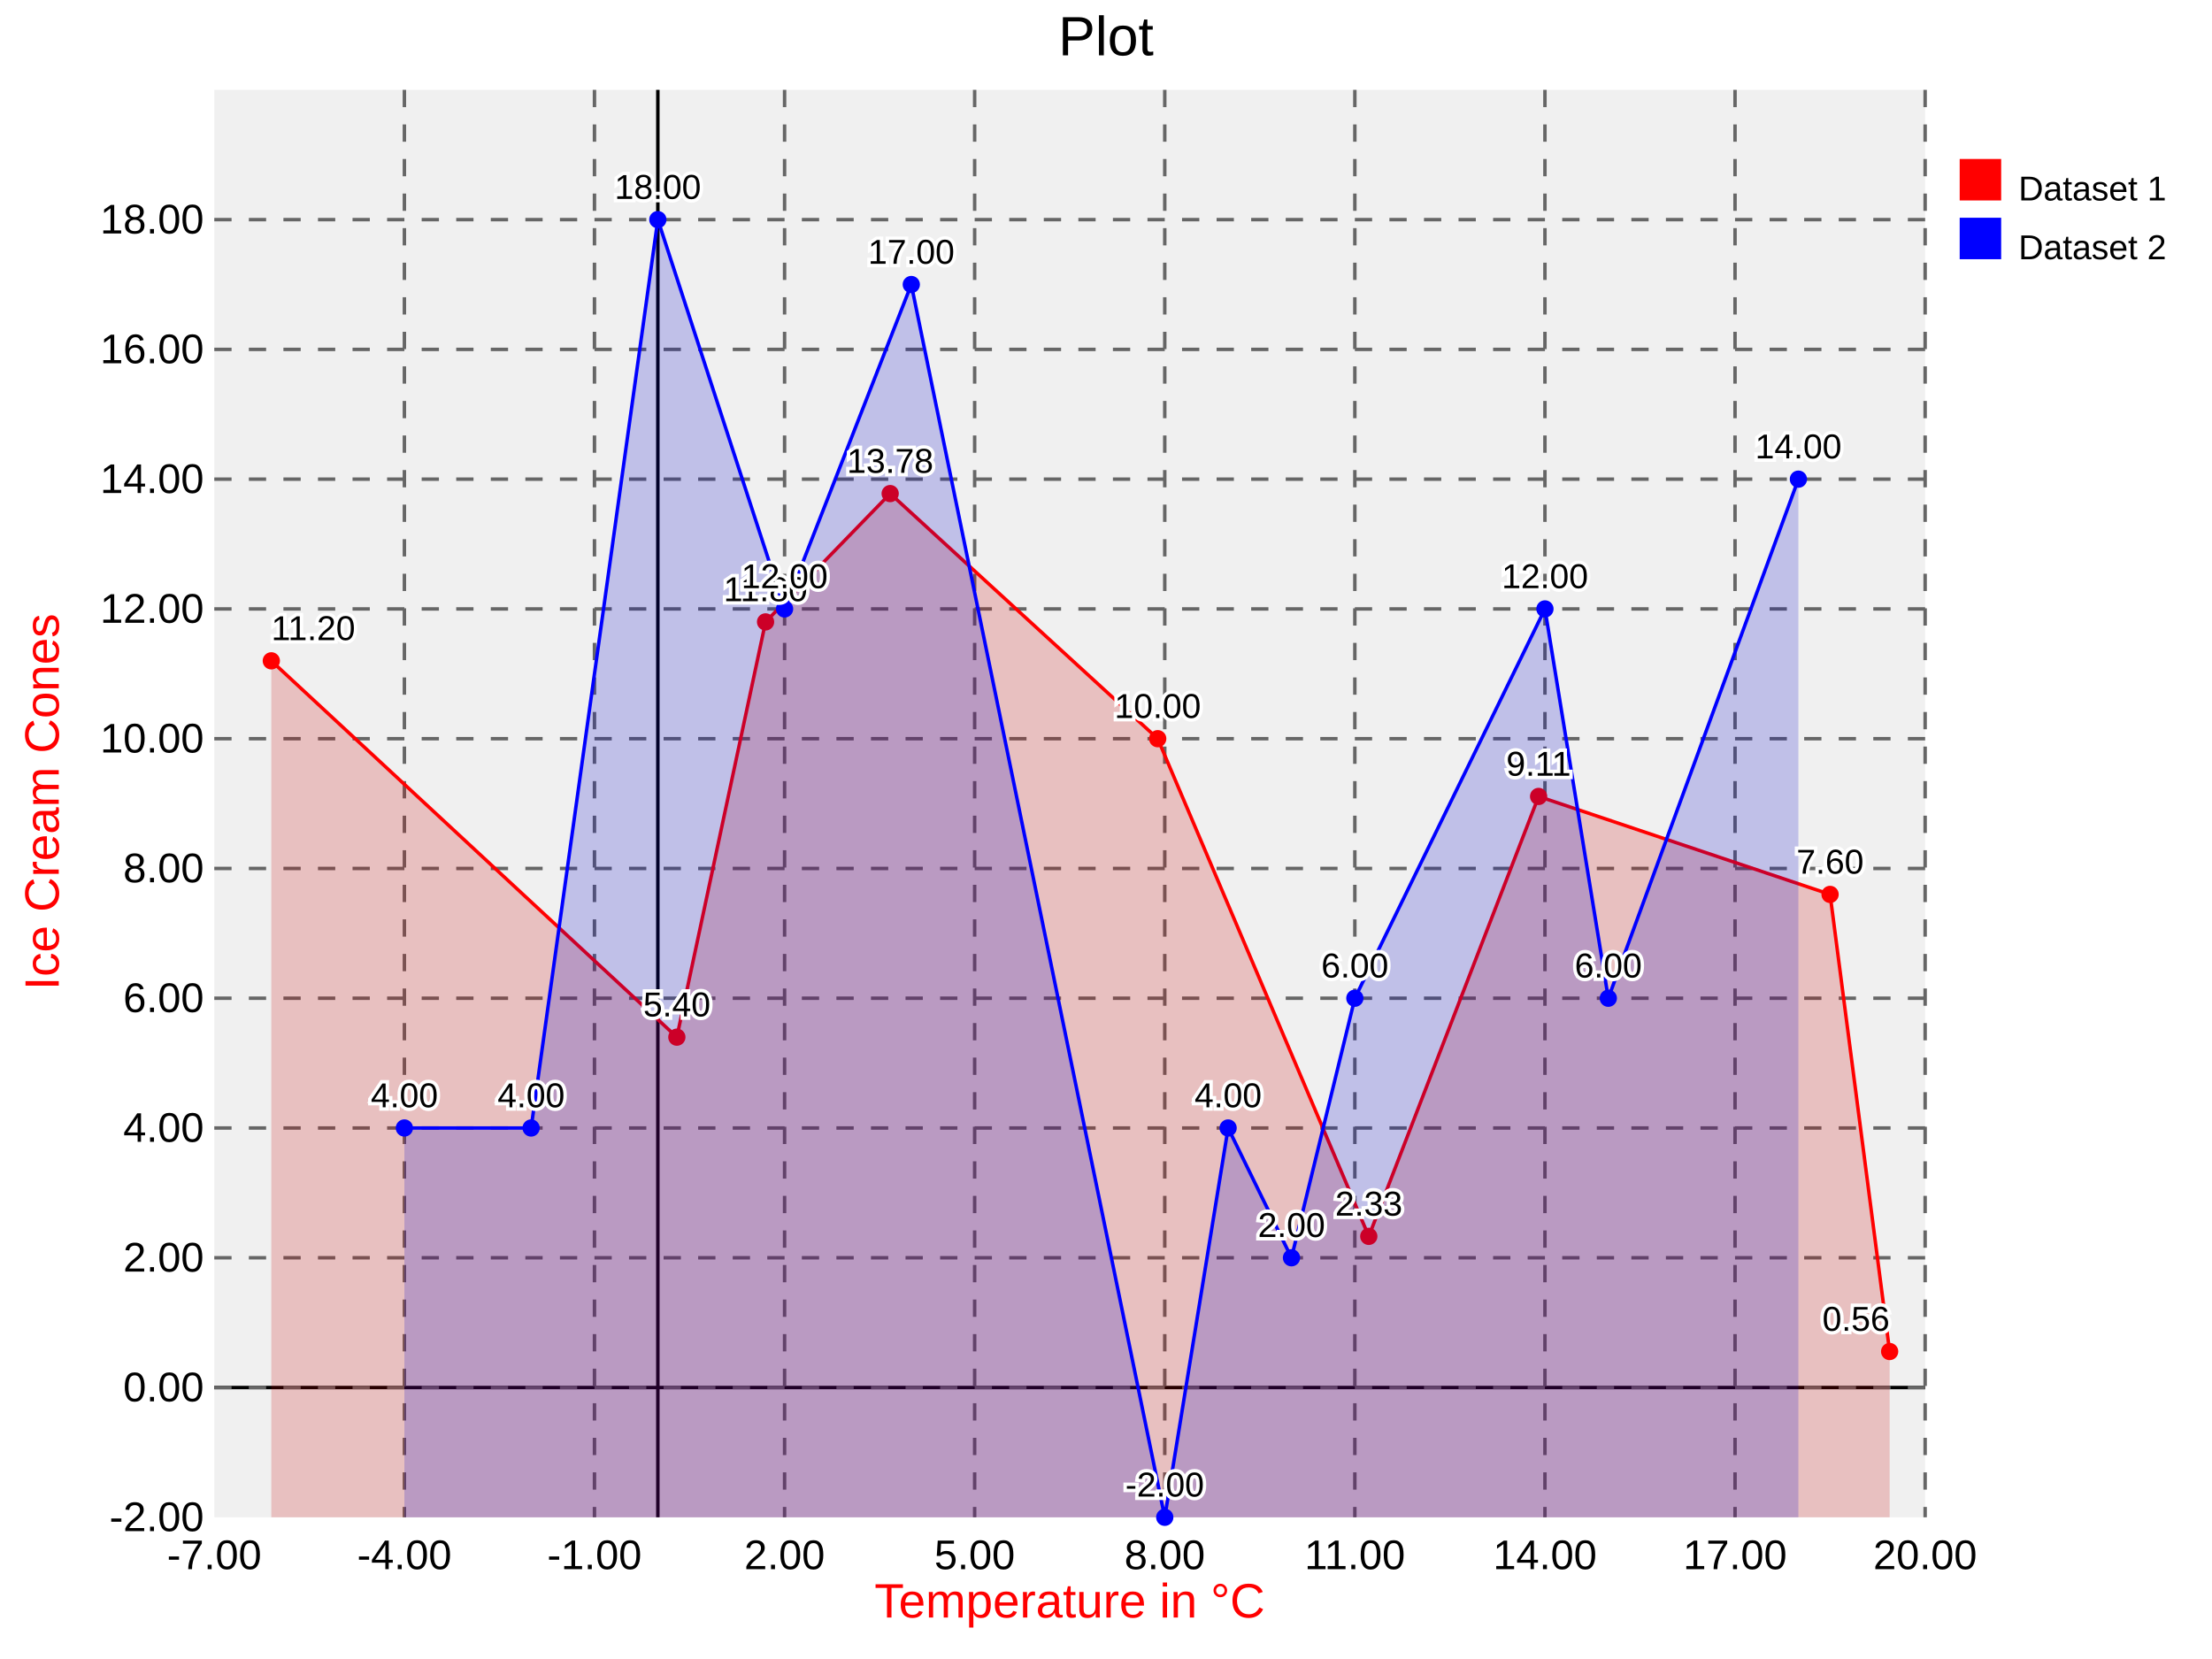
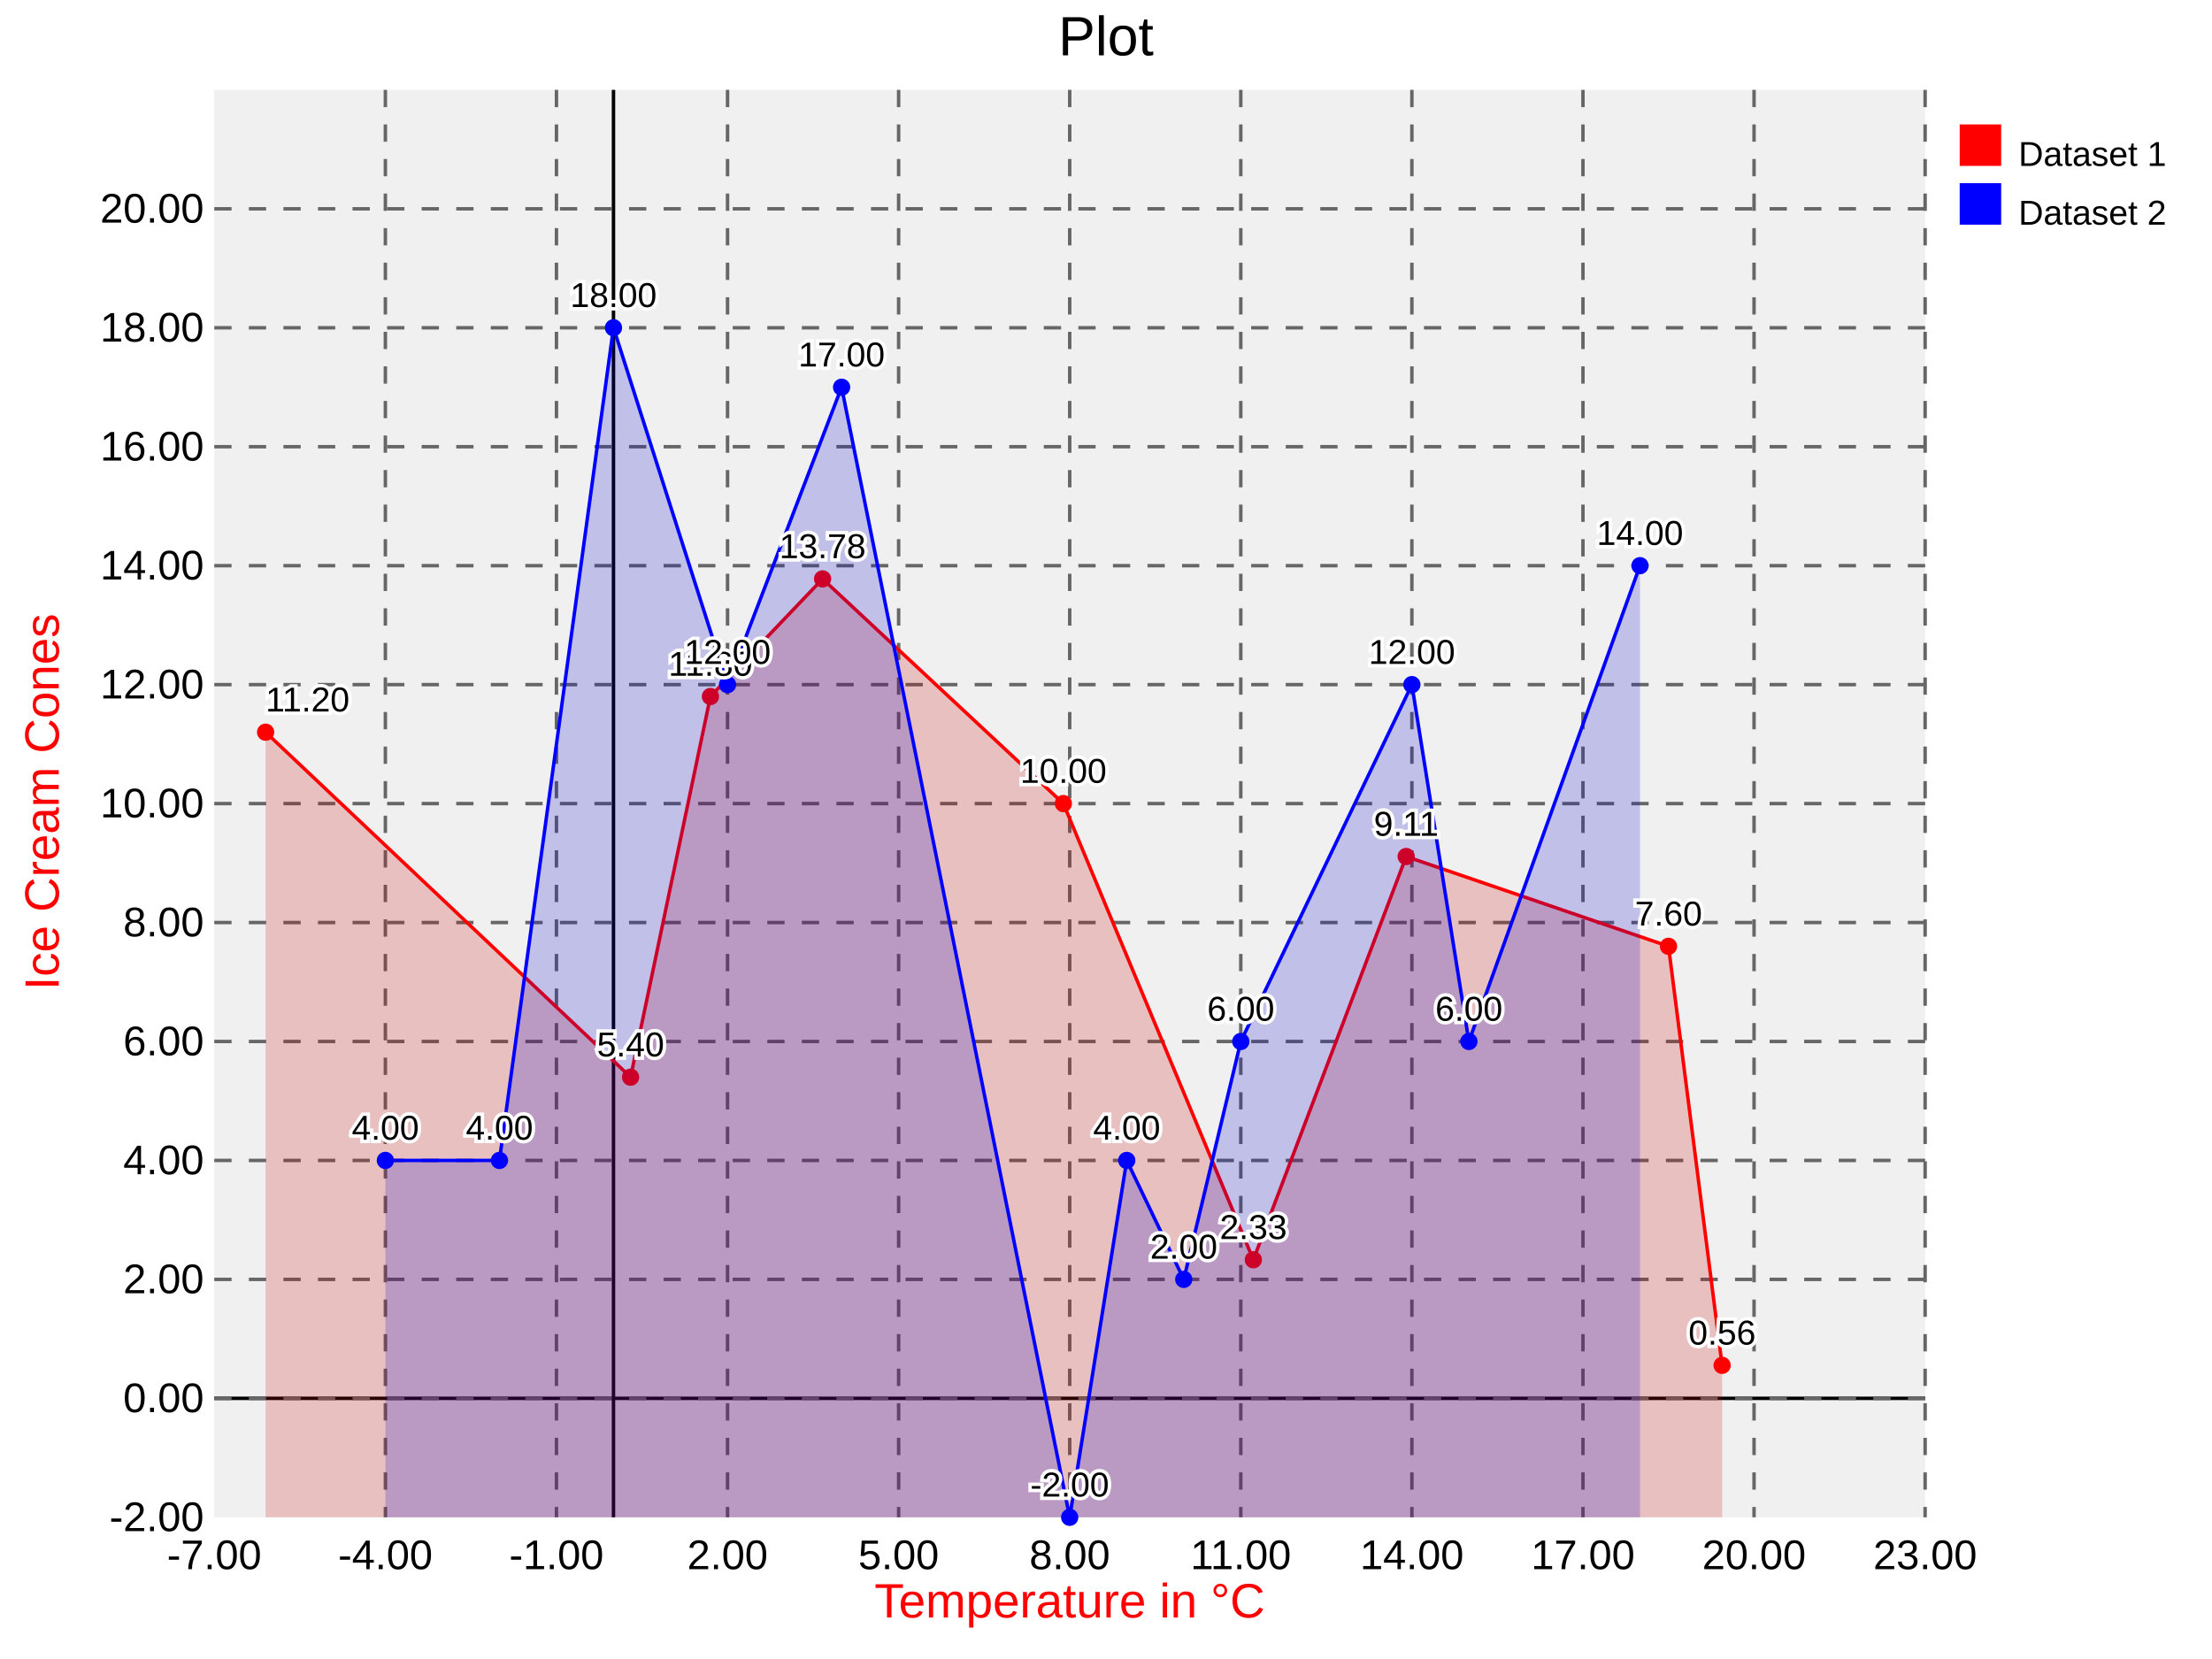
<svg xmlns="http://www.w3.org/2000/svg" width="640" height="480" viewBox="0 0 640 480">
  <defs>
    <style type="text/css">
/* Copy from here for external style sheet */
.svgBackground{
  fill:#ffffff;
}
.graphBackground{
  fill:#f0f0f0;
}

/* graphs titles */
.mainTitle{
  text-anchor: middle;
  fill: #000000;
  font-size: 16px;
  font-family: "Arial", sans-serif;
  font-weight: normal;
}
.subTitle{
  text-anchor: middle;
  fill: #999999;
  font-size: 14px;
  font-family: "Arial", sans-serif;
  font-weight: normal;
}

.axis{
  stroke: #000000;
  stroke-width: 1px;
}

.guideLines{
  stroke: #666666;
  stroke-width: 1px;
  stroke-dasharray: 5 5;
}

.xAxisLabels{
  text-anchor: middle;
  fill: #000000;
  font-size: 12px;
  font-family: "Arial", sans-serif;
  font-weight: normal;
}

.yAxisLabels{
  text-anchor: end;
  fill: #000000;
  font-size: 12px;
  font-family: "Arial", sans-serif;
  font-weight: normal;
}

.xAxisTitle{
  text-anchor: middle;
  fill: #ff0000;
  font-size: 14px;
  font-family: "Arial", sans-serif;
  font-weight: normal;
}

.yAxisTitle{
  fill: #ff0000;
  text-anchor: middle;
  font-size: 14px;
  font-family: "Arial", sans-serif;
  font-weight: normal;
}

.dataPointLabel{
  fill: #000000;
  text-anchor:middle;
  font-size: 10px;
  font-family: "Arial", sans-serif;
  font-weight: normal;
}

.staggerGuideLine{
  fill: none;
  stroke: #000000;
  stroke-width: 0.5px;
}

/* default line styles */
.line1{
	fill: none;
	stroke: #ff0000;
- 	stroke-width: 1px;	
+ 	stroke-width: 1px;
}
.line2{
	fill: none;
	stroke: #0000ff;
- 	stroke-width: 1px;	
+ 	stroke-width: 1px;
}
.line3{
	fill: none;
	stroke: #00ff00;
- 	stroke-width: 1px;	
+ 	stroke-width: 1px;
}
.line4{
	fill: none;
	stroke: #ffcc00;
- 	stroke-width: 1px;	
+ 	stroke-width: 1px;
}
.line5{
	fill: none;
	stroke: #00ccff;
- 	stroke-width: 1px;	
+ 	stroke-width: 1px;
}
.line6{
	fill: none;
	stroke: #ff00ff;
- 	stroke-width: 1px;	
+ 	stroke-width: 1px;
}
.line7{
	fill: none;
	stroke: #00ffff;
- 	stroke-width: 1px;	
+ 	stroke-width: 1px;
}
.line8{
	fill: none;
	stroke: #ffff00;
- 	stroke-width: 1px;	
+ 	stroke-width: 1px;
}
.line9{
	fill: none;
- 	stroke: #ccc6666;
- 	stroke-width: 1px;	
+ 	stroke: #cc6666;
+ 	stroke-width: 1px;
}
.line10{
	fill: none;
	stroke: #663399;
- 	stroke-width: 1px;	
+ 	stroke-width: 1px;
}
.line11{
	fill: none;
	stroke: #339900;
- 	stroke-width: 1px;	
+ 	stroke-width: 1px;
}
.line12{
	fill: none;
	stroke: #9966FF;
- 	stroke-width: 1px;	
+ 	stroke-width: 1px;
}
/* default fill styles */
.fill1{
	fill: #cc0000;
	fill-opacity: 0.2;
	stroke: none;
}
.fill2{
	fill: #0000cc;
	fill-opacity: 0.2;
	stroke: none;
}
.fill3{
	fill: #00cc00;
	fill-opacity: 0.2;
	stroke: none;
}
.fill4{
	fill: #ffcc00;
	fill-opacity: 0.2;
	stroke: none;
}
.fill5{
	fill: #00ccff;
	fill-opacity: 0.2;
	stroke: none;
}
.fill6{
	fill: #ff00ff;
	fill-opacity: 0.2;
	stroke: none;
}
.fill7{
	fill: #00ffff;
	fill-opacity: 0.2;
	stroke: none;
}
.fill8{
	fill: #ffff00;
	fill-opacity: 0.2;
	stroke: none;
}
.fill9{
	fill: #cc6666;
	fill-opacity: 0.2;
	stroke: none;
}
.fill10{
	fill: #663399;
	fill-opacity: 0.2;
	stroke: none;
}
.fill11{
	fill: #339900;
	fill-opacity: 0.2;
	stroke: none;
}
.fill12{
	fill: #9966FF;
	fill-opacity: 0.2;
	stroke: none;
}
/* default line styles */
.key1,.dataPoint1{
	fill: #ff0000;
	stroke: none;
- 	stroke-width: 1px;	
+ 	stroke-width: 1px;
}
.key2,.dataPoint2{
	fill: #0000ff;
	stroke: none;
- 	stroke-width: 1px;	
+ 	stroke-width: 1px;
}
.key3,.dataPoint3{
	fill: #00ff00;
	stroke: none;
- 	stroke-width: 1px;	
+ 	stroke-width: 1px;
}
.key4,.dataPoint4{
	fill: #ffcc00;
	stroke: none;
- 	stroke-width: 1px;	
+ 	stroke-width: 1px;
}
.key5,.dataPoint5{
	fill: #00ccff;
	stroke: none;
- 	stroke-width: 1px;	
+ 	stroke-width: 1px;
}
.key6,.dataPoint6{
	fill: #ff00ff;
	stroke: none;
- 	stroke-width: 1px;	
+ 	stroke-width: 1px;
}
.key7,.dataPoint7{
	fill: #00ffff;
	stroke: none;
- 	stroke-width: 1px;	
+ 	stroke-width: 1px;
}
.key8,.dataPoint8{
	fill: #ffff00;
	stroke: none;
- 	stroke-width: 1px;	
+ 	stroke-width: 1px;
}
.key9,.dataPoint9{
	fill: #cc6666;
	stroke: none;
- 	stroke-width: 1px;	
+ 	stroke-width: 1px;
}
.key10,.dataPoint10{
	fill: #663399;
	stroke: none;
- 	stroke-width: 1px;	
+ 	stroke-width: 1px;
}
.key11,.dataPoint11{
	fill: #339900;
	stroke: none;
- 	stroke-width: 1px;	
+ 	stroke-width: 1px;
}
.key12,.dataPoint12{
	fill: #9966FF;
	stroke: none;
- 	stroke-width: 1px;	
+ 	stroke-width: 1px;
}


.keyText{
  fill: #000000;
  text-anchor:start;
  font-size: 10px;
  font-family: "Arial", sans-serif;
  font-weight: normal;
}
/* End copy for external style sheet */

</style>
  </defs>
  <rect width="640" height="480" x="0" y="0" class="svgBackground" />
  <g transform="translate( 62.0 26 )">
    <rect x="0" y="0" width="495.0" height="413" class="graphBackground" />
-     <path d="M 0 375.455 h495.0" class="axis" id="yAxis" />
-     <path d="M 128.333 0 v413" class="axis" id="xAxis" />
+     <path d="M 0 378.583 h495.0" class="axis" id="yAxis" />
+     <path d="M 115.5 0 v413" class="axis" id="xAxis" />
    <text class="xAxisLabels" x="0.0" y="428" style="text-anchor: middle">
-7.00
</text>
-     <text class="xAxisLabels" x="55.0" y="428" style="text-anchor: middle">
+     <text class="xAxisLabels" x="49.5" y="428" style="text-anchor: middle">
-4.00
</text>
-     <path d="M55.0 0 v413" class="guideLines" />
-     <text class="xAxisLabels" x="110.0" y="428" style="text-anchor: middle">
+     <path d="M49.5 0 v413" class="guideLines" />
+     <text class="xAxisLabels" x="99.0" y="428" style="text-anchor: middle">
-1.00
</text>
-     <path d="M110.0 0 v413" class="guideLines" />
-     <text class="xAxisLabels" x="165.0" y="428" style="text-anchor: middle">
+     <path d="M99.0 0 v413" class="guideLines" />
+     <text class="xAxisLabels" x="148.5" y="428" style="text-anchor: middle">
2.00
</text>
-     <path d="M165.0 0 v413" class="guideLines" />
-     <text class="xAxisLabels" x="220.0" y="428" style="text-anchor: middle">
+     <path d="M148.5 0 v413" class="guideLines" />
+     <text class="xAxisLabels" x="198.0" y="428" style="text-anchor: middle">
5.00
</text>
-     <path d="M220.0 0 v413" class="guideLines" />
-     <text class="xAxisLabels" x="275.0" y="428" style="text-anchor: middle">
+     <path d="M198.0 0 v413" class="guideLines" />
+     <text class="xAxisLabels" x="247.5" y="428" style="text-anchor: middle">
8.00
</text>
-     <path d="M275.0 0 v413" class="guideLines" />
-     <text class="xAxisLabels" x="330.0" y="428" style="text-anchor: middle">
+     <path d="M247.5 0 v413" class="guideLines" />
+     <text class="xAxisLabels" x="297.0" y="428" style="text-anchor: middle">
11.00
</text>
-     <path d="M330.0 0 v413" class="guideLines" />
-     <text class="xAxisLabels" x="385.0" y="428" style="text-anchor: middle">
+     <path d="M297.0 0 v413" class="guideLines" />
+     <text class="xAxisLabels" x="346.5" y="428" style="text-anchor: middle">
14.00
</text>
-     <path d="M385.0 0 v413" class="guideLines" />
-     <text class="xAxisLabels" x="440.0" y="428" style="text-anchor: middle">
+     <path d="M346.5 0 v413" class="guideLines" />
+     <text class="xAxisLabels" x="396.0" y="428" style="text-anchor: middle">
17.00
</text>
-     <path d="M440.0 0 v413" class="guideLines" />
+     <path d="M396.0 0 v413" class="guideLines" />
+     <text class="xAxisLabels" x="445.5" y="428" style="text-anchor: middle">
+ 20.00
+ </text>
+     <path d="M445.5 0 v413" class="guideLines" />
    <text class="xAxisLabels" x="495.0" y="428" style="text-anchor: middle">
- 20.00
+ 23.00
</text>
    <path d="M495.0 0 v413" class="guideLines" />
    <text x="-3" y="417.0" class="yAxisLabels" style="text-anchor: end">
-2.00
</text>
-     <text x="-3" y="379.455" class="yAxisLabels" style="text-anchor: end">
+     <text x="-3" y="382.583" class="yAxisLabels" style="text-anchor: end">
0.00
</text>
-     <path d="M0 375.455 h495.0" class="guideLines" />
-     <text x="-3" y="341.909" class="yAxisLabels" style="text-anchor: end">
+     <path d="M0 378.583 h495.0" class="guideLines" />
+     <text x="-3" y="348.167" class="yAxisLabels" style="text-anchor: end">
2.00
</text>
-     <path d="M0 337.909 h495.0" class="guideLines" />
-     <text x="-3" y="304.364" class="yAxisLabels" style="text-anchor: end">
+     <path d="M0 344.167 h495.0" class="guideLines" />
+     <text x="-3" y="313.75" class="yAxisLabels" style="text-anchor: end">
4.00
</text>
-     <path d="M0 300.364 h495.0" class="guideLines" />
-     <text x="-3" y="266.818" class="yAxisLabels" style="text-anchor: end">
+     <path d="M0 309.75 h495.0" class="guideLines" />
+     <text x="-3" y="279.333" class="yAxisLabels" style="text-anchor: end">
6.00
</text>
-     <path d="M0 262.818 h495.0" class="guideLines" />
-     <text x="-3" y="229.273" class="yAxisLabels" style="text-anchor: end">
+     <path d="M0 275.333 h495.0" class="guideLines" />
+     <text x="-3" y="244.917" class="yAxisLabels" style="text-anchor: end">
8.00
</text>
-     <path d="M0 225.273 h495.0" class="guideLines" />
-     <text x="-3" y="191.727" class="yAxisLabels" style="text-anchor: end">
+     <path d="M0 240.917 h495.0" class="guideLines" />
+     <text x="-3" y="210.5" class="yAxisLabels" style="text-anchor: end">
10.00
</text>
-     <path d="M0 187.727 h495.0" class="guideLines" />
-     <text x="-3" y="154.182" class="yAxisLabels" style="text-anchor: end">
+     <path d="M0 206.5 h495.0" class="guideLines" />
+     <text x="-3" y="176.083" class="yAxisLabels" style="text-anchor: end">
12.00
</text>
-     <path d="M0 150.182 h495.0" class="guideLines" />
-     <text x="-3" y="116.636" class="yAxisLabels" style="text-anchor: end">
+     <path d="M0 172.083 h495.0" class="guideLines" />
+     <text x="-3" y="141.667" class="yAxisLabels" style="text-anchor: end">
14.00
</text>
-     <path d="M0 112.636 h495.0" class="guideLines" />
-     <text x="-3" y="79.091" class="yAxisLabels" style="text-anchor: end">
+     <path d="M0 137.667 h495.0" class="guideLines" />
+     <text x="-3" y="107.25" class="yAxisLabels" style="text-anchor: end">
16.00
</text>
-     <path d="M0 75.091 h495.0" class="guideLines" />
-     <text x="-3" y="41.545" class="yAxisLabels" style="text-anchor: end">
+     <path d="M0 103.25 h495.0" class="guideLines" />
+     <text x="-3" y="72.833" class="yAxisLabels" style="text-anchor: end">
18.00
</text>
-     <path d="M0 37.545 h495.0" class="guideLines" />
-     <path d="M16.5 413 L16.5 165.2 133.833 274.082 159.5 153.936 195.554 116.808 272.963 187.727 334.033 331.714 383.167 204.435 467.5 232.782 484.733 365.036  V413 Z" class="fill1" />
-     <path d="M16.5 165.2 L16.5 165.2 133.833 274.082 159.5 153.936 195.554 116.808 272.963 187.727 334.033 331.714 383.167 204.435 467.5 232.782 484.733 365.036 " class="line1" />
-     <circle cx="16.5" cy="165.2" r="2.5" class="dataPoint1" />
-     <circle cx="133.833" cy="274.082" r="2.5" class="dataPoint1" />
-     <circle cx="159.5" cy="153.936" r="2.5" class="dataPoint1" />
-     <circle cx="195.554" cy="116.808" r="2.5" class="dataPoint1" />
-     <circle cx="272.963" cy="187.727" r="2.5" class="dataPoint1" />
-     <circle cx="334.033" cy="331.714" r="2.5" class="dataPoint1" />
-     <circle cx="383.167" cy="204.435" r="2.5" class="dataPoint1" />
-     <circle cx="467.5" cy="232.782" r="2.5" class="dataPoint1" />
-     <circle cx="484.733" cy="365.036" r="2.5" class="dataPoint1" />
-     <path d="M55.0 413 L55.0 300.364 91.667 300.364 128.333 37.545 165.0 150.182 201.667 56.318 275.0 413.0 293.333 300.364 311.667 337.909 330.0 262.818 385.0 150.182 403.333 262.818 458.333 112.636  V413 Z" class="fill2" />
-     <path d="M55.0 300.364 L55.0 300.364 91.667 300.364 128.333 37.545 165.0 150.182 201.667 56.318 275.0 413.0 293.333 300.364 311.667 337.909 330.0 262.818 385.0 150.182 403.333 262.818 458.333 112.636 " class="line2" />
-     <circle cx="55.0" cy="300.364" r="2.5" class="dataPoint2" />
-     <circle cx="91.667" cy="300.364" r="2.5" class="dataPoint2" />
-     <circle cx="128.333" cy="37.545" r="2.5" class="dataPoint2" />
-     <circle cx="165.0" cy="150.182" r="2.5" class="dataPoint2" />
-     <circle cx="201.667" cy="56.318" r="2.5" class="dataPoint2" />
-     <circle cx="275.0" cy="413.0" r="2.5" class="dataPoint2" />
-     <circle cx="293.333" cy="300.364" r="2.5" class="dataPoint2" />
-     <circle cx="311.667" cy="337.909" r="2.5" class="dataPoint2" />
-     <circle cx="330.0" cy="262.818" r="2.5" class="dataPoint2" />
-     <circle cx="385.0" cy="150.182" r="2.5" class="dataPoint2" />
-     <circle cx="403.333" cy="262.818" r="2.5" class="dataPoint2" />
-     <circle cx="458.333" cy="112.636" r="2.5" class="dataPoint2" />
+     <path d="M0 68.833 h495.0" class="guideLines" />
+     <text x="-3" y="38.417" class="yAxisLabels" style="text-anchor: end">
+ 20.00
+ </text>
+     <path d="M0 34.417 h495.0" class="guideLines" />
+     <path d="M14.85 413 L14.85 185.85 120.45 285.658 143.55 175.525 175.999 141.491 245.667 206.5 300.63 338.488 344.85 221.815 420.75 247.8 436.26 369.033  V413 Z" class="fill1" />
+     <path d="M14.85 185.85 L14.85 185.85 120.45 285.658 143.55 175.525 175.999 141.491 245.667 206.5 300.63 338.488 344.85 221.815 420.75 247.8 436.26 369.033 " class="line1" />
+     <circle cx="14.85" cy="185.85" r="2.5" class="dataPoint1" />
+     <circle cx="120.45" cy="285.658" r="2.5" class="dataPoint1" />
+     <circle cx="143.55" cy="175.525" r="2.5" class="dataPoint1" />
+     <circle cx="175.999" cy="141.491" r="2.5" class="dataPoint1" />
+     <circle cx="245.667" cy="206.5" r="2.5" class="dataPoint1" />
+     <circle cx="300.63" cy="338.488" r="2.5" class="dataPoint1" />
+     <circle cx="344.85" cy="221.815" r="2.5" class="dataPoint1" />
+     <circle cx="420.75" cy="247.8" r="2.5" class="dataPoint1" />
+     <circle cx="436.26" cy="369.033" r="2.5" class="dataPoint1" />
+     <path d="M49.5 413 L49.5 309.75 82.5 309.75 115.5 68.833 148.5 172.083 181.5 86.042 247.5 413.0 264.0 309.75 280.5 344.167 297.0 275.333 346.5 172.083 363.0 275.333 412.5 137.667  V413 Z" class="fill2" />
+     <path d="M49.5 309.75 L49.5 309.75 82.5 309.75 115.5 68.833 148.5 172.083 181.5 86.042 247.5 413.0 264.0 309.75 280.5 344.167 297.0 275.333 346.5 172.083 363.0 275.333 412.5 137.667 " class="line2" />
+     <circle cx="49.5" cy="309.75" r="2.5" class="dataPoint2" />
+     <circle cx="82.5" cy="309.75" r="2.5" class="dataPoint2" />
+     <circle cx="115.5" cy="68.833" r="2.5" class="dataPoint2" />
+     <circle cx="148.5" cy="172.083" r="2.5" class="dataPoint2" />
+     <circle cx="181.5" cy="86.042" r="2.5" class="dataPoint2" />
+     <circle cx="247.5" cy="413.0" r="2.5" class="dataPoint2" />
+     <circle cx="264.0" cy="309.75" r="2.5" class="dataPoint2" />
+     <circle cx="280.5" cy="344.167" r="2.5" class="dataPoint2" />
+     <circle cx="297.0" cy="275.333" r="2.5" class="dataPoint2" />
+     <circle cx="346.5" cy="172.083" r="2.5" class="dataPoint2" />
+     <circle cx="363.0" cy="275.333" r="2.5" class="dataPoint2" />
+     <circle cx="412.5" cy="137.667" r="2.5" class="dataPoint2" />
    <g>
-       <text x="16.5" y="159.2" class="dataPointLabel" style="text-anchor: start; stroke: #fff; stroke-width: 2;">
+       <text x="14.85" y="179.85" class="dataPointLabel" style="text-anchor: start; stroke: #fff; stroke-width: 2;">
11.20
</text>
-       <text x="16.5" y="159.2" class="dataPointLabel" style="text-anchor: start;">
+       <text x="14.85" y="179.85" class="dataPointLabel" style="text-anchor: start;">
11.20
</text>
-       <text x="21.5" y="153.2" class="dataPointLabel" visibility="hidden" style="stroke-width: 2; fill: #000; text-anchor: start;" id="70264182440080">
+       <text x="19.85" y="173.85" class="dataPointLabel" visibility="hidden" style="stroke-width: 2; fill: #000; text-anchor: start;" id="70200125328420">
(-6.10, 11.20)
</text>
-       <circle cx="16.5" cy="165.2" r="10" style="opacity: 0" />
-       <text x="133.833" y="268.082" class="dataPointLabel" style=" stroke: #fff; stroke-width: 2;">
+       <circle cx="14.85" cy="185.85" r="10" style="opacity: 0" />
+       <text x="120.45" y="279.658" class="dataPointLabel" style=" stroke: #fff; stroke-width: 2;">
5.40
</text>
-       <text x="133.833" y="268.082" class="dataPointLabel">
+       <text x="120.45" y="279.658" class="dataPointLabel">
5.40
</text>
-       <text x="138.833" y="262.082" class="dataPointLabel" visibility="hidden" style="stroke-width: 2; fill: #000; text-anchor: start;" id="70264182492880">
+       <text x="125.45" y="273.658" class="dataPointLabel" visibility="hidden" style="stroke-width: 2; fill: #000; text-anchor: start;" id="70200146173540">
(0.30, 5.40)
</text>
-       <circle cx="133.833" cy="274.082" r="10" style="opacity: 0" />
-       <text x="159.5" y="147.936" class="dataPointLabel" style=" stroke: #fff; stroke-width: 2;">
+       <circle cx="120.45" cy="285.658" r="10" style="opacity: 0" />
+       <text x="143.55" y="169.525" class="dataPointLabel" style=" stroke: #fff; stroke-width: 2;">
11.80
</text>
-       <text x="159.5" y="147.936" class="dataPointLabel">
+       <text x="143.55" y="169.525" class="dataPointLabel">
11.80
</text>
-       <text x="164.5" y="141.936" class="dataPointLabel" visibility="hidden" style="stroke-width: 2; fill: #000; text-anchor: start;" id="70264180339820">
+       <text x="148.55" y="163.525" class="dataPointLabel" visibility="hidden" style="stroke-width: 2; fill: #000; text-anchor: start;" id="70200146216840">
(1.70, 11.80)
</text>
-       <circle cx="159.5" cy="153.936" r="10" style="opacity: 0" />
-       <text x="195.554" y="110.808" class="dataPointLabel" style=" stroke: #fff; stroke-width: 2;">
+       <circle cx="143.55" cy="175.525" r="10" style="opacity: 0" />
+       <text x="175.999" y="135.491" class="dataPointLabel" style=" stroke: #fff; stroke-width: 2;">
13.78
</text>
-       <text x="195.554" y="110.808" class="dataPointLabel">
+       <text x="175.999" y="135.491" class="dataPointLabel">
13.78
</text>
-       <text x="200.554" y="104.808" class="dataPointLabel" visibility="hidden" style="stroke-width: 2; fill: #000; text-anchor: start;" id="70264182461240">
+       <text x="180.999" y="129.491" class="dataPointLabel" visibility="hidden" style="stroke-width: 2; fill: #000; text-anchor: start;" id="70200146265240">
(3.67, 13.78)
</text>
-       <circle cx="195.554" cy="116.808" r="10" style="opacity: 0" />
-       <text x="272.963" y="181.727" class="dataPointLabel" style=" stroke: #fff; stroke-width: 2;">
+       <circle cx="175.999" cy="141.491" r="10" style="opacity: 0" />
+       <text x="245.667" y="200.5" class="dataPointLabel" style=" stroke: #fff; stroke-width: 2;">
10.00
</text>
-       <text x="272.963" y="181.727" class="dataPointLabel">
+       <text x="245.667" y="200.5" class="dataPointLabel">
10.00
</text>
-       <text x="277.963" y="175.727" class="dataPointLabel" visibility="hidden" style="stroke-width: 2; fill: #000; text-anchor: start;" id="70264182410060">
+       <text x="250.667" y="194.5" class="dataPointLabel" visibility="hidden" style="stroke-width: 2; fill: #000; text-anchor: start;" id="70200146313540">
(7.89, 10.00)
</text>
-       <circle cx="272.963" cy="187.727" r="10" style="opacity: 0" />
-       <text x="334.033" y="325.714" class="dataPointLabel" style=" stroke: #fff; stroke-width: 2;">
+       <circle cx="245.667" cy="206.5" r="10" style="opacity: 0" />
+       <text x="300.63" y="332.488" class="dataPointLabel" style=" stroke: #fff; stroke-width: 2;">
2.33
</text>
-       <text x="334.033" y="325.714" class="dataPointLabel">
+       <text x="300.63" y="332.488" class="dataPointLabel">
2.33
</text>
-       <text x="339.033" y="319.714" class="dataPointLabel" visibility="hidden" style="stroke-width: 2; fill: #000; text-anchor: start;" id="70264182359400">
+       <text x="305.63" y="326.488" class="dataPointLabel" visibility="hidden" style="stroke-width: 2; fill: #000; text-anchor: start;" id="70200133254800">
(11.22, 2.33)
</text>
-       <circle cx="334.033" cy="331.714" r="10" style="opacity: 0" />
-       <text x="383.167" y="198.435" class="dataPointLabel" style=" stroke: #fff; stroke-width: 2;">
+       <circle cx="300.63" cy="338.488" r="10" style="opacity: 0" />
+       <text x="344.85" y="215.815" class="dataPointLabel" style=" stroke: #fff; stroke-width: 2;">
9.11
</text>
-       <text x="383.167" y="198.435" class="dataPointLabel">
+       <text x="344.85" y="215.815" class="dataPointLabel">
9.11
</text>
-       <text x="388.167" y="192.435" class="dataPointLabel" visibility="hidden" style="stroke-width: 2; fill: #000; text-anchor: start;" id="70264182300100">
+       <text x="349.85" y="209.815" class="dataPointLabel" visibility="hidden" style="stroke-width: 2; fill: #000; text-anchor: start;" id="70200133304060">
(13.90, 9.11)
</text>
-       <circle cx="383.167" cy="204.435" r="10" style="opacity: 0" />
-       <text x="467.5" y="226.782" class="dataPointLabel" style=" stroke: #fff; stroke-width: 2;">
+       <circle cx="344.85" cy="221.815" r="10" style="opacity: 0" />
+       <text x="420.75" y="241.8" class="dataPointLabel" style=" stroke: #fff; stroke-width: 2;">
7.60
</text>
-       <text x="467.5" y="226.782" class="dataPointLabel">
+       <text x="420.75" y="241.8" class="dataPointLabel">
7.60
</text>
-       <text x="462.5" y="220.782" class="dataPointLabel" visibility="hidden" style="stroke-width: 2; fill: #000; text-anchor: end;" id="70264182249500">
+       <text x="415.75" y="235.8" class="dataPointLabel" visibility="hidden" style="stroke-width: 2; fill: #000; text-anchor: end;" id="70200125275840">
(18.50, 7.60)
</text>
-       <circle cx="467.5" cy="232.782" r="10" style="opacity: 0" />
-       <text x="484.733" y="359.036" class="dataPointLabel" style="text-anchor: end; stroke: #fff; stroke-width: 2;">
+       <circle cx="420.75" cy="247.8" r="10" style="opacity: 0" />
+       <text x="436.26" y="363.033" class="dataPointLabel" style=" stroke: #fff; stroke-width: 2;">
0.56
</text>
-       <text x="484.733" y="359.036" class="dataPointLabel" style="text-anchor: end;">
+       <text x="436.26" y="363.033" class="dataPointLabel">
0.56
</text>
-       <text x="479.733" y="353.036" class="dataPointLabel" visibility="hidden" style="stroke-width: 2; fill: #000; text-anchor: end;" id="70264182197940">
+       <text x="431.26" y="357.033" class="dataPointLabel" visibility="hidden" style="stroke-width: 2; fill: #000; text-anchor: end;" id="70200141765360">
(19.44, 0.56)
</text>
-       <circle cx="484.733" cy="365.036" r="10" style="opacity: 0" />
-       <text x="55.0" y="294.364" class="dataPointLabel" style=" stroke: #fff; stroke-width: 2;">
+       <circle cx="436.26" cy="369.033" r="10" style="opacity: 0" />
+       <text x="49.5" y="303.75" class="dataPointLabel" style=" stroke: #fff; stroke-width: 2;">
4.00
</text>
-       <text x="55.0" y="294.364" class="dataPointLabel">
+       <text x="49.5" y="303.75" class="dataPointLabel">
4.00
</text>
-       <text x="60.0" y="288.364" class="dataPointLabel" visibility="hidden" style="stroke-width: 2; fill: #000; text-anchor: start;" id="70264182114160">
+       <text x="54.5" y="297.75" class="dataPointLabel" visibility="hidden" style="stroke-width: 2; fill: #000; text-anchor: start;" id="70200141578540">
(-4.00, 4.00, apr)
</text>
-       <circle cx="55.0" cy="300.364" r="10" style="opacity: 0" />
-       <text x="91.667" y="294.364" class="dataPointLabel" style=" stroke: #fff; stroke-width: 2;">
+       <circle cx="49.5" cy="309.75" r="10" style="opacity: 0" />
+       <text x="82.5" y="303.75" class="dataPointLabel" style=" stroke: #fff; stroke-width: 2;">
4.00
</text>
-       <text x="91.667" y="294.364" class="dataPointLabel">
+       <text x="82.5" y="303.75" class="dataPointLabel">
4.00
</text>
-       <text x="96.667" y="288.364" class="dataPointLabel" visibility="hidden" style="stroke-width: 2; fill: #000; text-anchor: start;" id="70264182054660">
+       <text x="87.5" y="297.75" class="dataPointLabel" visibility="hidden" style="stroke-width: 2; fill: #000; text-anchor: start;" id="70200146104420">
(-2.00, 4.00, feb)
</text>
-       <circle cx="91.667" cy="300.364" r="10" style="opacity: 0" />
-       <text x="128.333" y="31.545" class="dataPointLabel" style=" stroke: #fff; stroke-width: 2;">
+       <circle cx="82.5" cy="309.75" r="10" style="opacity: 0" />
+       <text x="115.5" y="62.833" class="dataPointLabel" style=" stroke: #fff; stroke-width: 2;">
18.00
</text>
-       <text x="128.333" y="31.545" class="dataPointLabel">
+       <text x="115.5" y="62.833" class="dataPointLabel">
18.00
</text>
-       <text x="133.333" y="25.545" class="dataPointLabel" visibility="hidden" style="stroke-width: 2; fill: #000; text-anchor: start;" id="70264182002840">
+       <text x="120.5" y="56.833" class="dataPointLabel" visibility="hidden" style="stroke-width: 2; fill: #000; text-anchor: start;" id="70200146221660">
(0.00, 18.00, jan)
</text>
-       <circle cx="128.333" cy="37.545" r="10" style="opacity: 0" />
-       <text x="165.0" y="144.182" class="dataPointLabel" style=" stroke: #fff; stroke-width: 2;">
+       <circle cx="115.5" cy="68.833" r="10" style="opacity: 0" />
+       <text x="148.5" y="166.083" class="dataPointLabel" style=" stroke: #fff; stroke-width: 2;">
12.00
</text>
-       <text x="165.0" y="144.182" class="dataPointLabel">
+       <text x="148.5" y="166.083" class="dataPointLabel">
12.00
</text>
-       <text x="170.0" y="138.182" class="dataPointLabel" visibility="hidden" style="stroke-width: 2; fill: #000; text-anchor: start;" id="70264181850580">
+       <text x="153.5" y="160.083" class="dataPointLabel" visibility="hidden" style="stroke-width: 2; fill: #000; text-anchor: start;" id="70200146264720">
(2.00, 12.00, dez)
</text>
-       <circle cx="165.0" cy="150.182" r="10" style="opacity: 0" />
-       <text x="201.667" y="50.318" class="dataPointLabel" style=" stroke: #fff; stroke-width: 2;">
+       <circle cx="148.5" cy="172.083" r="10" style="opacity: 0" />
+       <text x="181.5" y="80.042" class="dataPointLabel" style=" stroke: #fff; stroke-width: 2;">
17.00
</text>
-       <text x="201.667" y="50.318" class="dataPointLabel">
+       <text x="181.5" y="80.042" class="dataPointLabel">
17.00
</text>
-       <text x="206.667" y="44.318" class="dataPointLabel" visibility="hidden" style="stroke-width: 2; fill: #000; text-anchor: start;" id="70264181801620">
+       <text x="186.5" y="74.042" class="dataPointLabel" visibility="hidden" style="stroke-width: 2; fill: #000; text-anchor: start;" id="70200154131540">
(4.00, 17.00, nov)
</text>
-       <circle cx="201.667" cy="56.318" r="10" style="opacity: 0" />
-       <text x="275.0" y="407.0" class="dataPointLabel" style=" stroke: #fff; stroke-width: 2;">
+       <circle cx="181.5" cy="86.042" r="10" style="opacity: 0" />
+       <text x="247.5" y="407.0" class="dataPointLabel" style=" stroke: #fff; stroke-width: 2;">
-2.00
</text>
-       <text x="275.0" y="407.0" class="dataPointLabel">
+       <text x="247.5" y="407.0" class="dataPointLabel">
-2.00
</text>
-       <text x="280.0" y="401.0" class="dataPointLabel" visibility="hidden" style="stroke-width: 2; fill: #000; text-anchor: start;" id="70264181753700">
+       <text x="252.5" y="401.0" class="dataPointLabel" visibility="hidden" style="stroke-width: 2; fill: #000; text-anchor: start;" id="70200133269580">
(8.00, -2.00, mar)
</text>
-       <circle cx="275.0" cy="413.0" r="10" style="opacity: 0" />
-       <text x="293.333" y="294.364" class="dataPointLabel" style=" stroke: #fff; stroke-width: 2;">
+       <circle cx="247.5" cy="413.0" r="10" style="opacity: 0" />
+       <text x="264.0" y="303.75" class="dataPointLabel" style=" stroke: #fff; stroke-width: 2;">
4.00
</text>
-       <text x="293.333" y="294.364" class="dataPointLabel">
+       <text x="264.0" y="303.75" class="dataPointLabel">
4.00
</text>
-       <text x="298.333" y="288.364" class="dataPointLabel" visibility="hidden" style="stroke-width: 2; fill: #000; text-anchor: start;" id="70264181705340">
+       <text x="269.0" y="297.75" class="dataPointLabel" visibility="hidden" style="stroke-width: 2; fill: #000; text-anchor: start;" id="70200125240680">
(9.00, 4.00, may)
</text>
-       <circle cx="293.333" cy="300.364" r="10" style="opacity: 0" />
-       <text x="311.667" y="331.909" class="dataPointLabel" style=" stroke: #fff; stroke-width: 2;">
+       <circle cx="264.0" cy="309.75" r="10" style="opacity: 0" />
+       <text x="280.5" y="338.167" class="dataPointLabel" style=" stroke: #fff; stroke-width: 2;">
2.00
</text>
-       <text x="311.667" y="331.909" class="dataPointLabel">
+       <text x="280.5" y="338.167" class="dataPointLabel">
2.00
</text>
-       <text x="316.667" y="325.909" class="dataPointLabel" visibility="hidden" style="stroke-width: 2; fill: #000; text-anchor: start;" id="70264181656380">
+       <text x="285.5" y="332.167" class="dataPointLabel" visibility="hidden" style="stroke-width: 2; fill: #000; text-anchor: start;" id="70200141732280">
(10.00, 2.00, jul)
</text>
-       <circle cx="311.667" cy="337.909" r="10" style="opacity: 0" />
-       <text x="330.0" y="256.818" class="dataPointLabel" style=" stroke: #fff; stroke-width: 2;">
+       <circle cx="280.5" cy="344.167" r="10" style="opacity: 0" />
+       <text x="297.0" y="269.333" class="dataPointLabel" style=" stroke: #fff; stroke-width: 2;">
6.00
</text>
-       <text x="330.0" y="256.818" class="dataPointLabel">
+       <text x="297.0" y="269.333" class="dataPointLabel">
6.00
</text>
-       <text x="335.0" y="250.818" class="dataPointLabel" visibility="hidden" style="stroke-width: 2; fill: #000; text-anchor: start;" id="70264181607780">
+       <text x="302.0" y="263.333" class="dataPointLabel" visibility="hidden" style="stroke-width: 2; fill: #000; text-anchor: start;" id="70200141892120">
(11.00, 6.00, aug)
</text>
-       <circle cx="330.0" cy="262.818" r="10" style="opacity: 0" />
-       <text x="385.0" y="144.182" class="dataPointLabel" style=" stroke: #fff; stroke-width: 2;">
+       <circle cx="297.0" cy="275.333" r="10" style="opacity: 0" />
+       <text x="346.5" y="166.083" class="dataPointLabel" style=" stroke: #fff; stroke-width: 2;">
12.00
</text>
-       <text x="385.0" y="144.182" class="dataPointLabel">
+       <text x="346.5" y="166.083" class="dataPointLabel">
12.00
</text>
-       <text x="380.0" y="138.182" class="dataPointLabel" visibility="hidden" style="stroke-width: 2; fill: #000; text-anchor: end;" id="70264181556180">
+       <text x="351.5" y="160.083" class="dataPointLabel" visibility="hidden" style="stroke-width: 2; fill: #000; text-anchor: start;" id="70200125370280">
(14.00, 12.00, sep)
</text>
-       <circle cx="385.0" cy="150.182" r="10" style="opacity: 0" />
-       <text x="403.333" y="256.818" class="dataPointLabel" style=" stroke: #fff; stroke-width: 2;">
+       <circle cx="346.5" cy="172.083" r="10" style="opacity: 0" />
+       <text x="363.0" y="269.333" class="dataPointLabel" style=" stroke: #fff; stroke-width: 2;">
6.00
</text>
-       <text x="403.333" y="256.818" class="dataPointLabel">
+       <text x="363.0" y="269.333" class="dataPointLabel">
6.00
</text>
-       <text x="398.333" y="250.818" class="dataPointLabel" visibility="hidden" style="stroke-width: 2; fill: #000; text-anchor: end;" id="70264181507220">
+       <text x="358.0" y="263.333" class="dataPointLabel" visibility="hidden" style="stroke-width: 2; fill: #000; text-anchor: end;" id="70200146199800">
(15.00, 6.00, oct)
</text>
-       <circle cx="403.333" cy="262.818" r="10" style="opacity: 0" />
-       <text x="458.333" y="106.636" class="dataPointLabel" style=" stroke: #fff; stroke-width: 2;">
+       <circle cx="363.0" cy="275.333" r="10" style="opacity: 0" />
+       <text x="412.5" y="131.667" class="dataPointLabel" style=" stroke: #fff; stroke-width: 2;">
14.00
</text>
-       <text x="458.333" y="106.636" class="dataPointLabel">
+       <text x="412.5" y="131.667" class="dataPointLabel">
14.00
</text>
-       <text x="453.333" y="100.636" class="dataPointLabel" visibility="hidden" style="stroke-width: 2; fill: #000; text-anchor: end;" id="70264181343060">
+       <text x="407.5" y="125.667" class="dataPointLabel" visibility="hidden" style="stroke-width: 2; fill: #000; text-anchor: end;" id="70200146286220">
(18.00, 14.00, jun)
</text>
-       <circle cx="458.333" cy="112.636" r="10" style="opacity: 0" />
+       <circle cx="412.5" cy="137.667" r="10" style="opacity: 0" />
    </g>
  </g>
  <text x="320" y="16" class="mainTitle">
Plot
</text>
  <text x="309.5" y="468" class="xAxisTitle">
Temperature in °C
</text>
  <text x="17" y="232" class="yAxisTitle" transform="rotate( -90, 17, 232 )">
Ice Cream Cones
</text>
-   <g transform="translate(567.0 46)">
+   <g transform="translate(567.0 36)">
    <rect x="0" y="0" width="12" height="12" class="key1" />
    <text x="17" y="12" class="keyText">
Dataset 1
</text>
    <rect x="0" y="17" width="12" height="12" class="key2" />
    <text x="17" y="29" class="keyText">
Dataset 2
</text>
  </g>
</svg>
